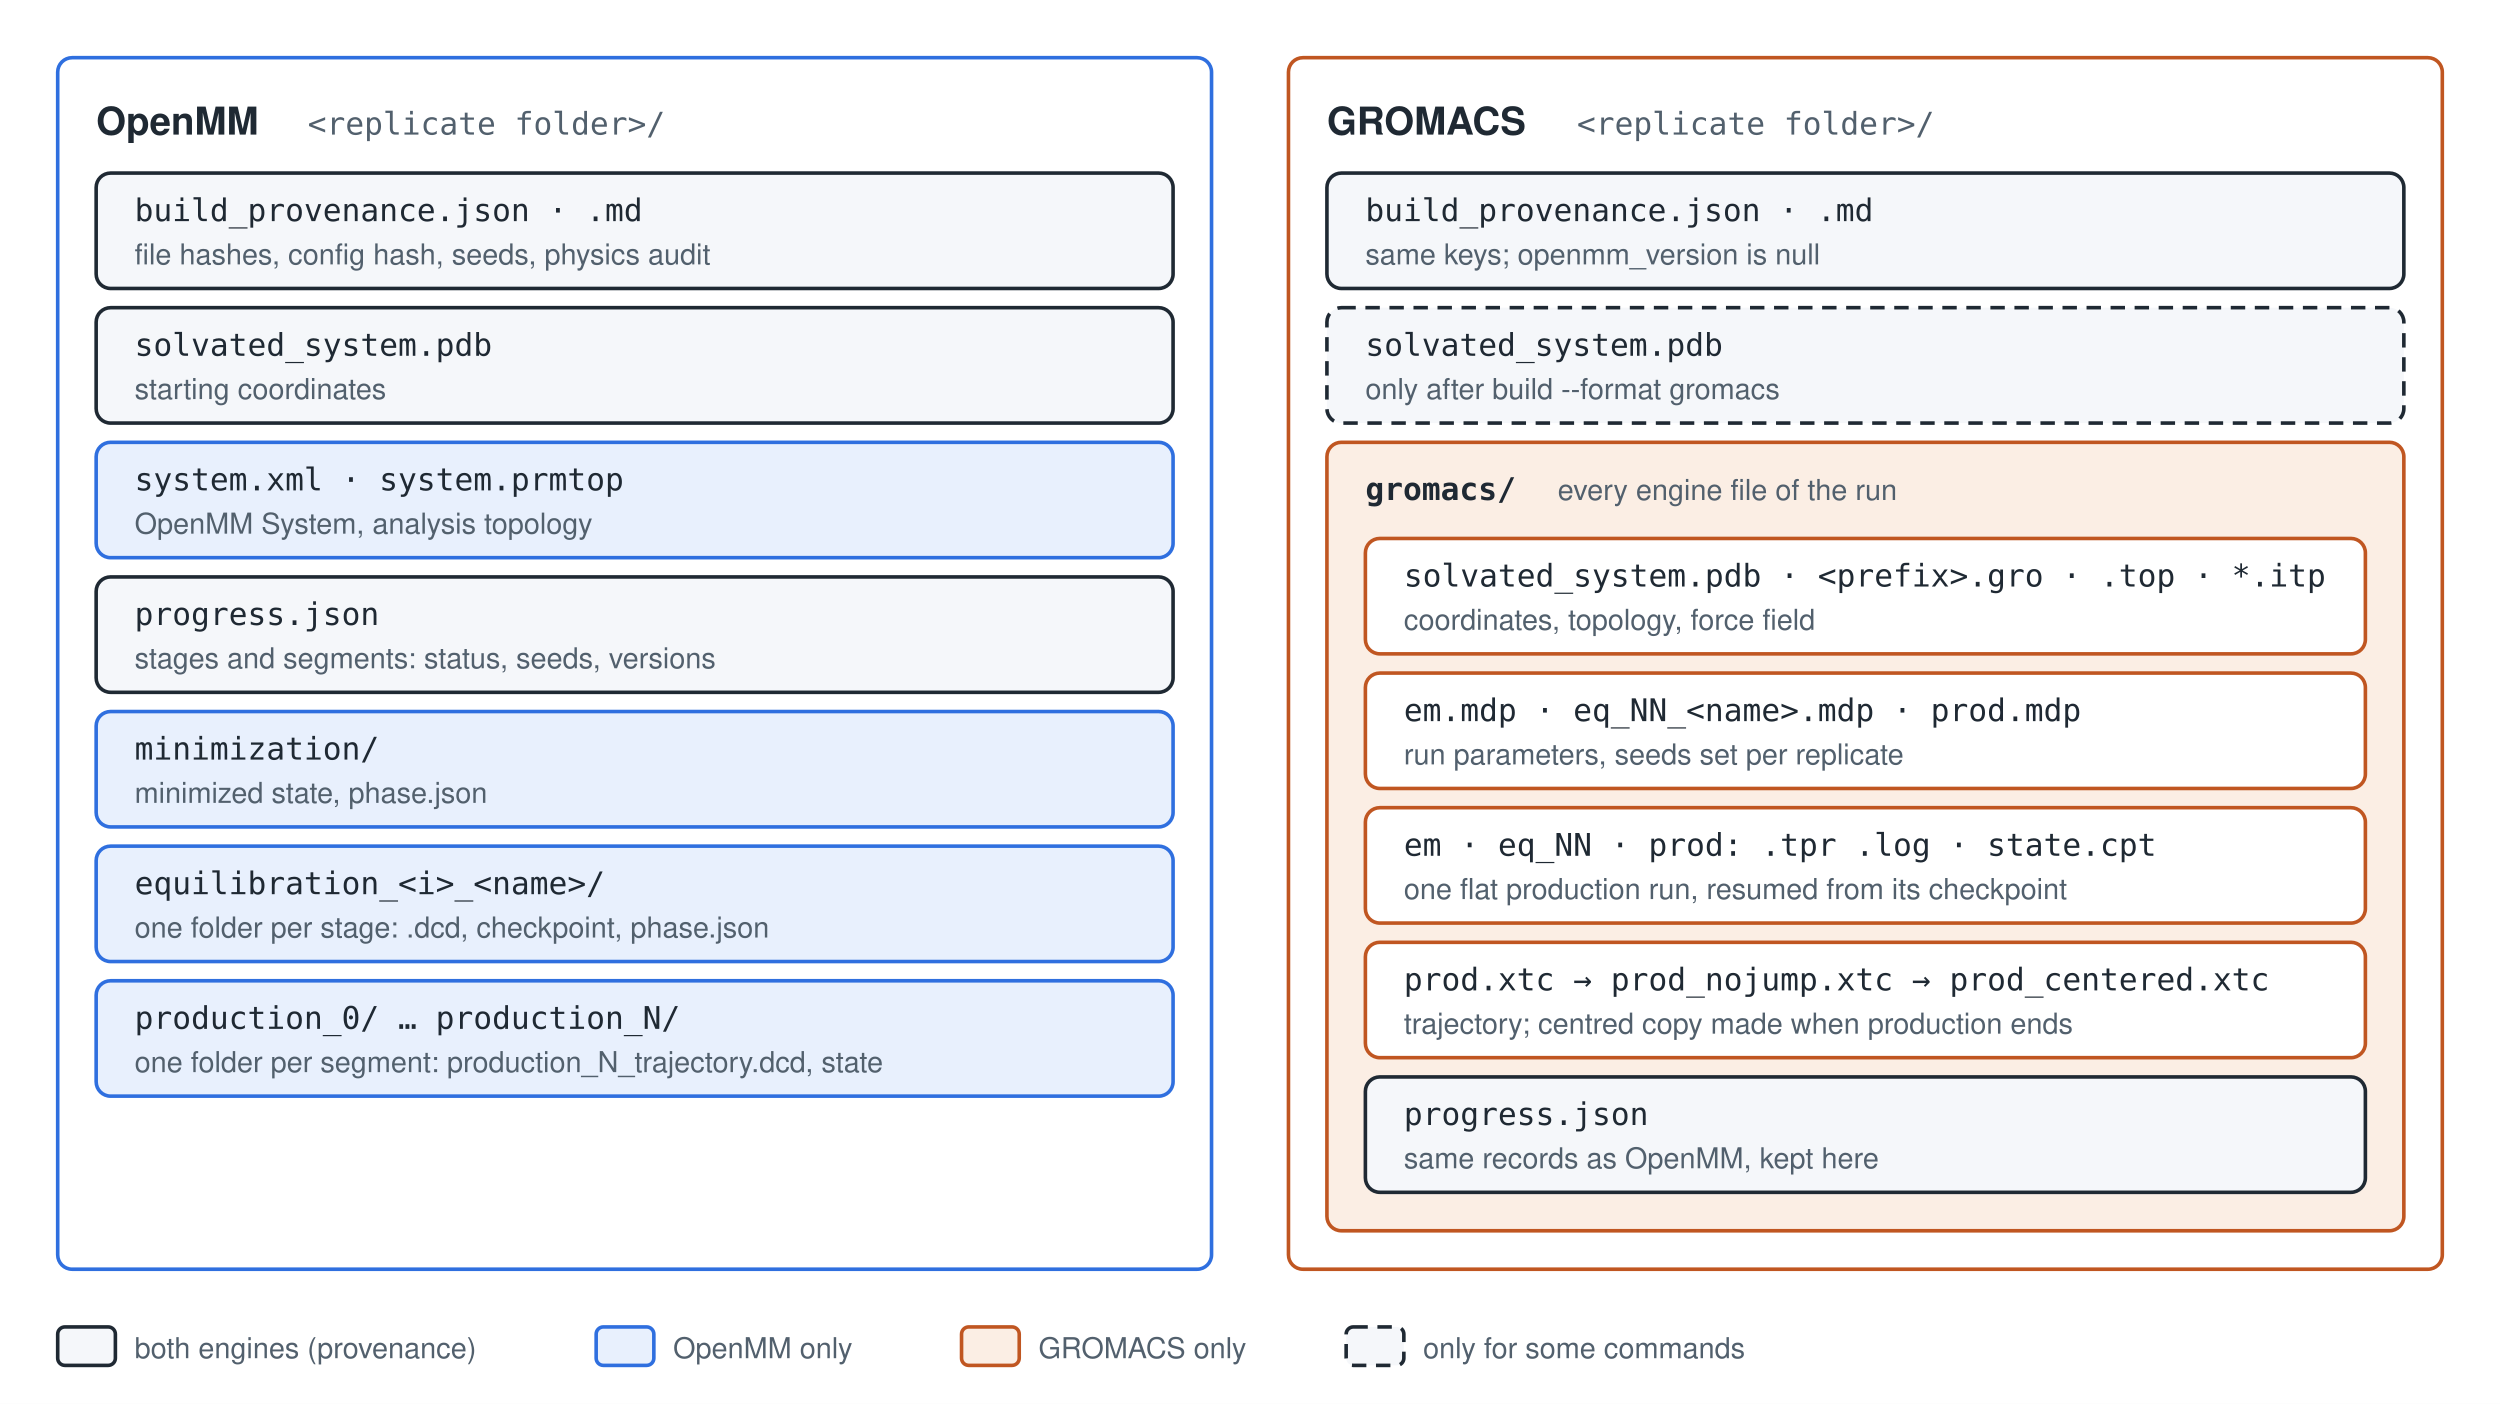
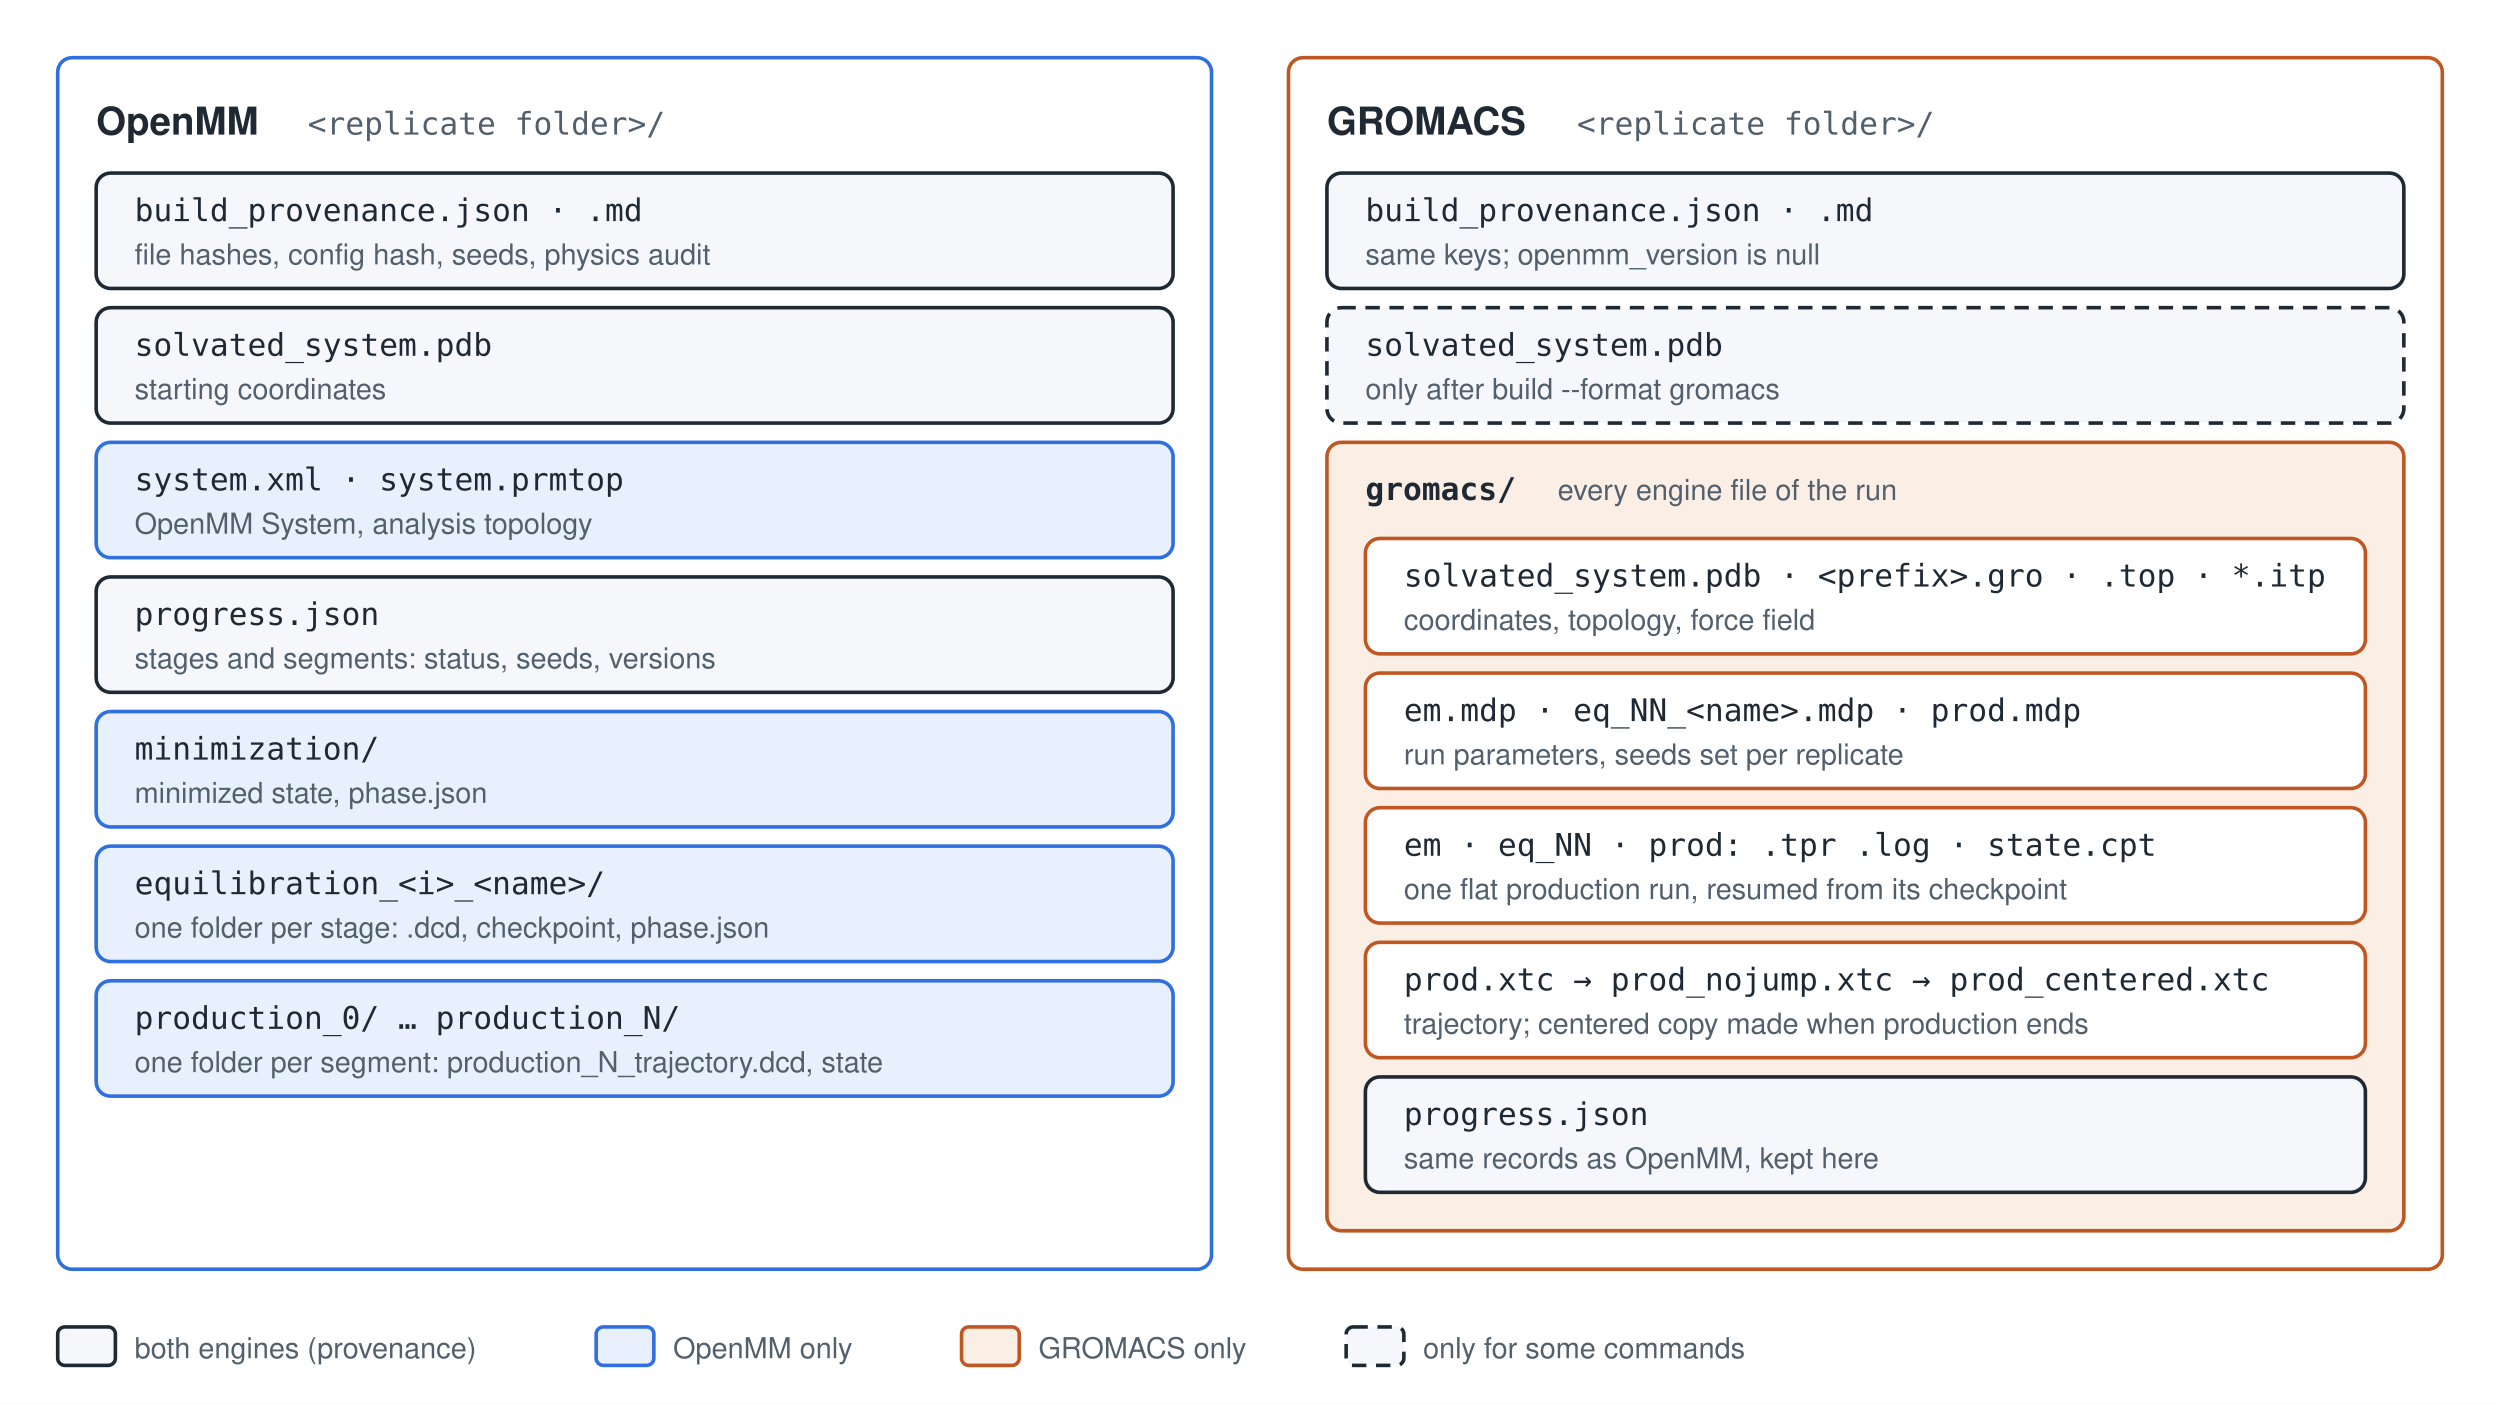
<svg xmlns="http://www.w3.org/2000/svg" viewBox="0 0 1040 584" role="img" aria-labelledby="t d">
  <rect width="1040" height="584" fill="#ffffff" />
  <g font-family="Helvetica, Arial, sans-serif">
    <rect x="24" y="24" width="480" height="504" rx="6" fill="#ffffff" stroke="#2f6fdf" stroke-width="1.5" />
    <text x="40" y="56" font-size="16" font-weight="bold" fill="#1f2933">OpenMM</text>
    <text x="128" y="56" font-size="13" font-family="DejaVu Sans Mono, Menlo, Consolas, monospace" fill="#52606d">&lt;replicate folder&gt;/</text>
    <g font-size="13" font-family="DejaVu Sans Mono, Menlo, Consolas, monospace" fill="#1f2933">
      <rect x="40" y="72" width="448" height="48" rx="6" fill="#f5f7fa" stroke="#1f2933" stroke-width="1.5" />
      <text x="56" y="92">build_provenance.json · .md</text>
      <rect x="40" y="128" width="448" height="48" rx="6" fill="#f5f7fa" stroke="#1f2933" stroke-width="1.5" />
      <text x="56" y="148">solvated_system.pdb</text>
      <rect x="40" y="184" width="448" height="48" rx="6" fill="#e8f0fd" stroke="#2f6fdf" stroke-width="1.5" />
      <text x="56" y="204">system.xml · system.prmtop</text>
      <rect x="40" y="240" width="448" height="48" rx="6" fill="#f5f7fa" stroke="#1f2933" stroke-width="1.5" />
      <text x="56" y="260">progress.json</text>
      <rect x="40" y="296" width="448" height="48" rx="6" fill="#e8f0fd" stroke="#2f6fdf" stroke-width="1.5" />
      <text x="56" y="316">minimization/</text>
      <rect x="40" y="352" width="448" height="48" rx="6" fill="#e8f0fd" stroke="#2f6fdf" stroke-width="1.5" />
      <text x="56" y="372">equilibration_&lt;i&gt;_&lt;name&gt;/</text>
      <rect x="40" y="408" width="448" height="48" rx="6" fill="#e8f0fd" stroke="#2f6fdf" stroke-width="1.5" />
      <text x="56" y="428">production_0/ … production_N/</text>
    </g>
    <g font-size="12" fill="#52606d">
      <text x="56" y="110">file hashes, config hash, seeds, physics audit</text>
      <text x="56" y="166">starting coordinates</text>
      <text x="56" y="222">OpenMM System, analysis topology</text>
      <text x="56" y="278">stages and segments: status, seeds, versions</text>
      <text x="56" y="334">minimized state, phase.json</text>
      <text x="56" y="390">one folder per stage: .dcd, checkpoint, phase.json</text>
      <text x="56" y="446">one folder per segment: production_N_trajectory.dcd, state</text>
    </g>
    <rect x="536" y="24" width="480" height="504" rx="6" fill="#ffffff" stroke="#c05621" stroke-width="1.5" />
    <text x="552" y="56" font-size="16" font-weight="bold" fill="#1f2933">GROMACS</text>
    <text x="656" y="56" font-size="13" font-family="DejaVu Sans Mono, Menlo, Consolas, monospace" fill="#52606d">&lt;replicate folder&gt;/</text>
    <g font-size="13" font-family="DejaVu Sans Mono, Menlo, Consolas, monospace" fill="#1f2933">
      <rect x="552" y="72" width="448" height="48" rx="6" fill="#f5f7fa" stroke="#1f2933" stroke-width="1.5" />
      <text x="568" y="92">build_provenance.json · .md</text>
      <rect x="552" y="128" width="448" height="48" rx="6" fill="#f5f7fa" stroke="#1f2933" stroke-width="1.5" stroke-dasharray="6 4" />
      <text x="568" y="148">solvated_system.pdb</text>
    </g>
    <g font-size="12" fill="#52606d">
      <text x="568" y="110">same keys; openmm_version is null</text>
      <text x="568" y="166">only after build --format gromacs</text>
    </g>
    <rect x="552" y="184" width="448" height="328" rx="6" fill="#fbeee4" stroke="#c05621" stroke-width="1.5" />
    <text x="568" y="208" font-size="13" font-weight="bold" font-family="DejaVu Sans Mono, Menlo, Consolas, monospace" fill="#1f2933">gromacs/</text>
    <text x="648" y="208" font-size="12" fill="#52606d">every engine file of the run</text>
    <g font-size="13" font-family="DejaVu Sans Mono, Menlo, Consolas, monospace" fill="#1f2933">
      <rect x="568" y="224" width="416" height="48" rx="6" fill="#ffffff" stroke="#c05621" stroke-width="1.5" />
      <text x="584" y="244">solvated_system.pdb · &lt;prefix&gt;.gro · .top · *.itp</text>
      <rect x="568" y="280" width="416" height="48" rx="6" fill="#ffffff" stroke="#c05621" stroke-width="1.5" />
      <text x="584" y="300">em.mdp · eq_NN_&lt;name&gt;.mdp · prod.mdp</text>
      <rect x="568" y="336" width="416" height="48" rx="6" fill="#ffffff" stroke="#c05621" stroke-width="1.5" />
      <text x="584" y="356">em · eq_NN · prod: .tpr .log · state.cpt</text>
      <rect x="568" y="392" width="416" height="48" rx="6" fill="#ffffff" stroke="#c05621" stroke-width="1.5" />
      <text x="584" y="412">prod.xtc → prod_nojump.xtc → prod_centered.xtc</text>
      <rect x="568" y="448" width="416" height="48" rx="6" fill="#f5f7fa" stroke="#1f2933" stroke-width="1.5" />
      <text x="584" y="468">progress.json</text>
    </g>
    <g font-size="12" fill="#52606d">
      <text x="584" y="262">coordinates, topology, force field</text>
      <text x="584" y="318">run parameters, seeds set per replicate</text>
      <text x="584" y="374">one flat production run, resumed from its checkpoint</text>
-       <text x="584" y="430">trajectory; centred copy made when production ends</text>
+       <text x="584" y="430">trajectory; centered copy made when production ends</text>
      <text x="584" y="486">same records as OpenMM, kept here</text>
    </g>
    <rect x="24" y="552" width="24" height="16" rx="3" fill="#f5f7fa" stroke="#1f2933" stroke-width="1.5" />
    <text x="56" y="565" font-size="12" fill="#52606d">both engines (provenance)</text>
    <rect x="248" y="552" width="24" height="16" rx="3" fill="#e8f0fd" stroke="#2f6fdf" stroke-width="1.5" />
    <text x="280" y="565" font-size="12" fill="#52606d">OpenMM only</text>
    <rect x="400" y="552" width="24" height="16" rx="3" fill="#fbeee4" stroke="#c05621" stroke-width="1.5" />
    <text x="432" y="565" font-size="12" fill="#52606d">GROMACS only</text>
    <rect x="560" y="552" width="24" height="16" rx="3" fill="#f5f7fa" stroke="#1f2933" stroke-width="1.5" stroke-dasharray="6 4" />
    <text x="592" y="565" font-size="12" fill="#52606d">only for some commands</text>
  </g>
</svg>
